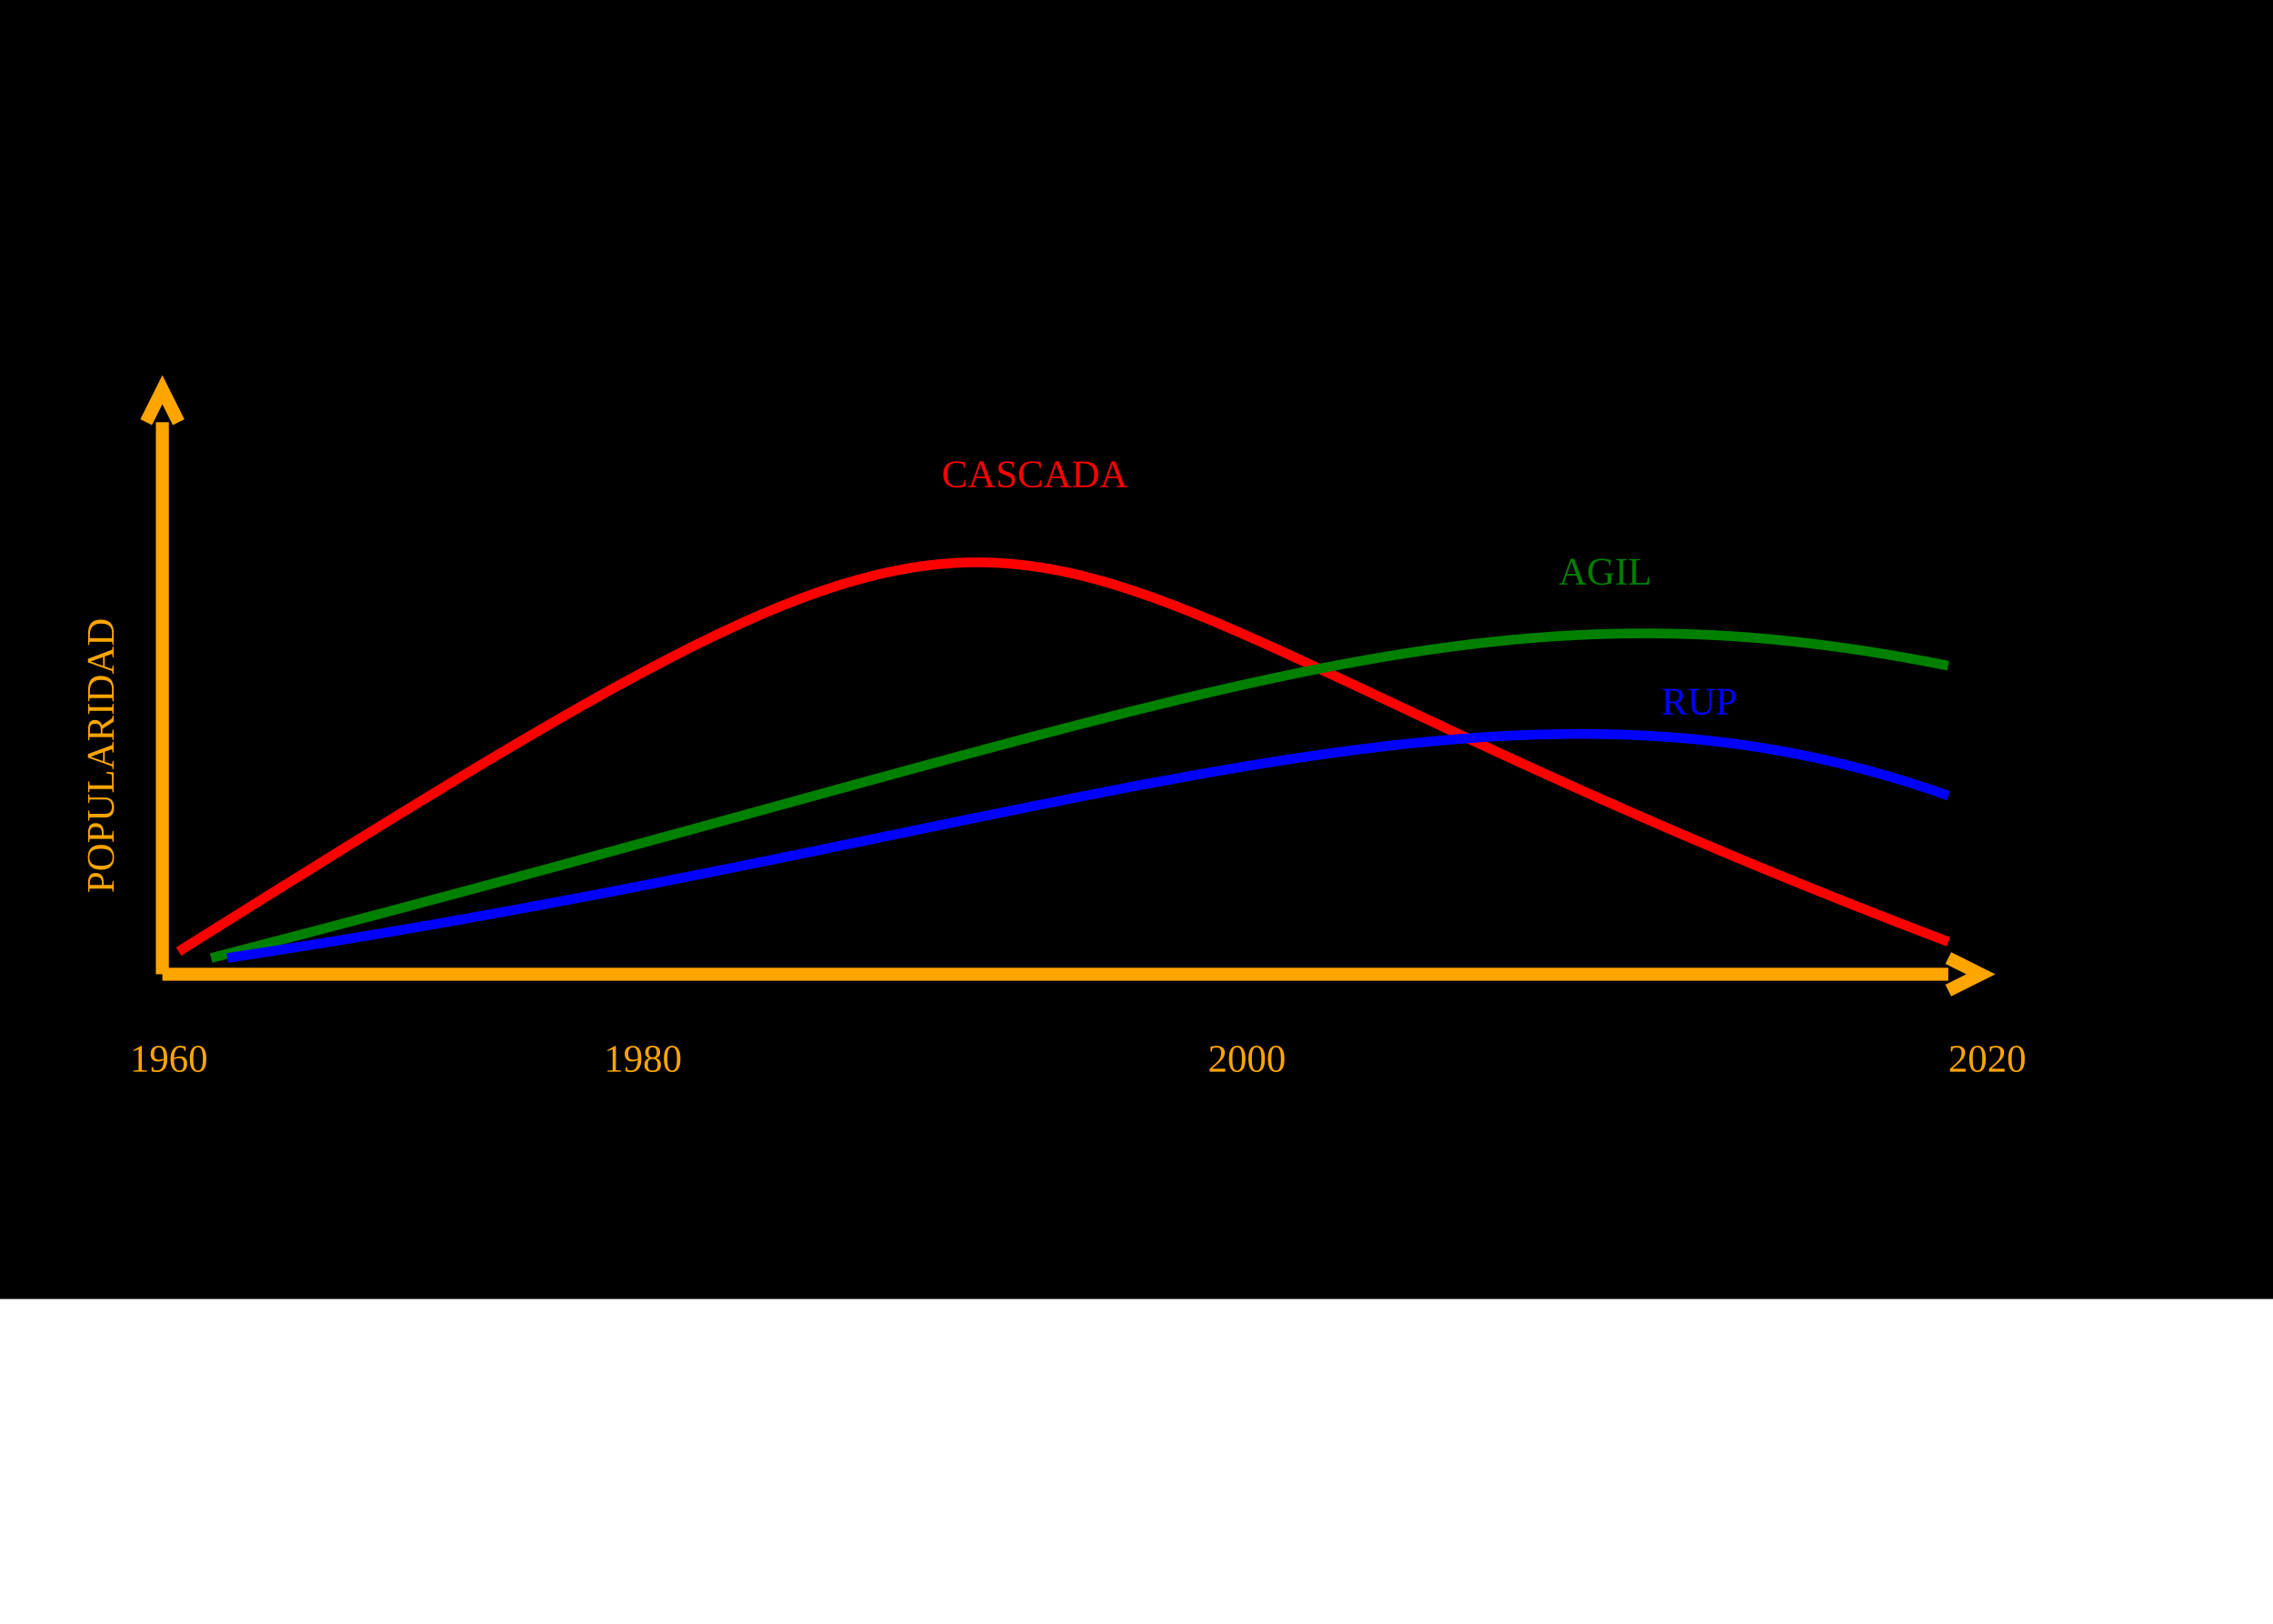
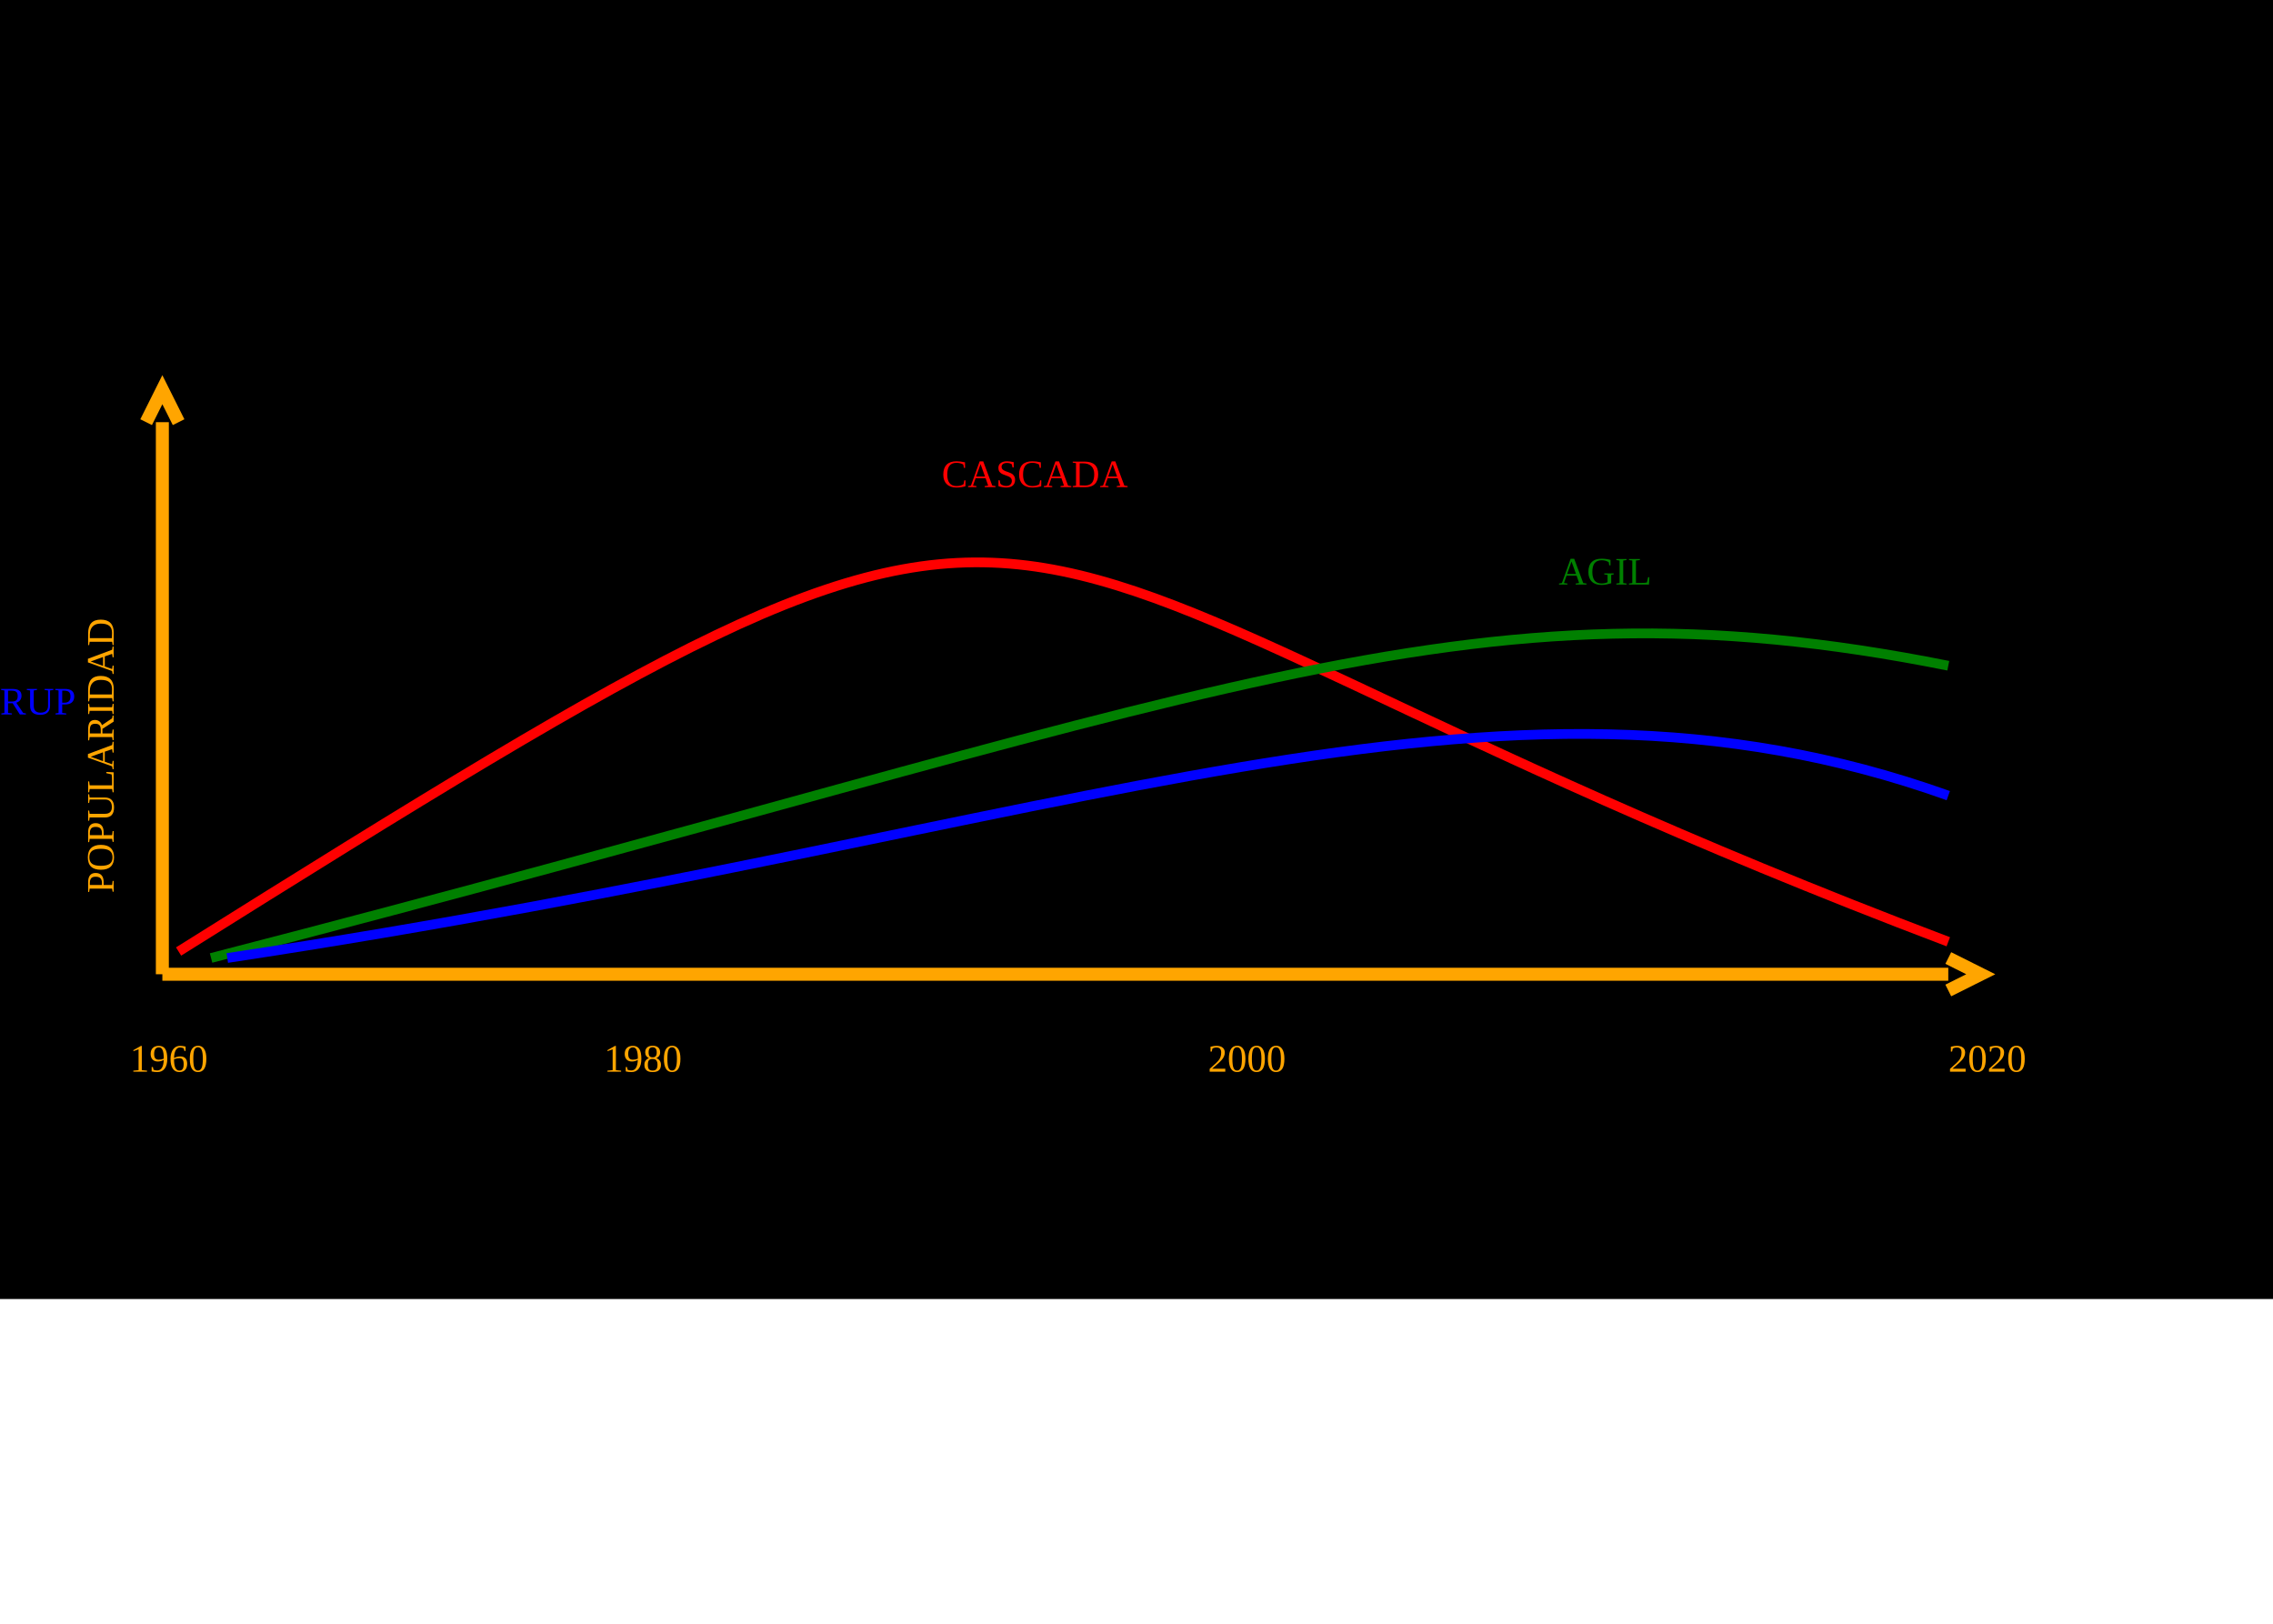
<svg xmlns="http://www.w3.org/2000/svg" version="1.1" width="700" height="500">
  <path d="M0 0 l800 0 l0 400 l-1000 0 z" id="fondo" />
  <line x1="50" y1="130" x2="50" y2="300" stroke="orange" stroke-width="4" />
  <polyline points="45,130 50,120 55,130" fill="none" stroke="orange" stroke-width="4" />
+   <text x="-275" y="35" fill="orange" transform="rotate(-90)">POPULARIDAD</text>
  <line x1="50" y1="300" x2="600" y2="300" stroke="orange" stroke-width="4" />
  <polyline points="600,295 610,300 600,305" fill="none" stroke="orange" stroke-width="4" />
+   <text y="330" fill="orange">
+     <tspan x="40">1960</tspan>
+     <tspan x="186">1980</tspan>
+     <tspan x="372">2000</tspan>
+     <tspan x="600">2020</tspan>
+   </text>
  <path d="M55,293 C355,105 270,165 600,290" stroke="red" stroke-width="3" fill="none" />
+   <text x="290" y="150" fill="red">CASCADA</text>
  <path d="M65,295 C375,215 450,175 600,205" stroke="green" stroke-width="3" fill="none" />
+   <text x="480" y="180" fill="green">AGIL</text>
  <path d="M70,295 C335,255 460,195 600,245" stroke="blue" stroke-width="3" fill="none" />
-   <text x="240" y="240" fill="orange">
-     <tspan x="40" y="330">1960</tspan>
-     <tspan x="186" y="330">1980</tspan>
-     <tspan x="372" y="330">2000</tspan>
-     <tspan x="600" y="330">2020</tspan>
-     <tspan x="290" y="150" fill="red">CASCADA</tspan>
-     <tspan x="480" y="180" fill="green">AGIL</tspan>
-     <tspan x="6O0" y="220" fill="blue">RUP</tspan>
-   </text>
-   <text x="-275" y="35" fill="orange" transform="rotate(-90)">POPULARIDAD</text>
+   <text x="6O0" y="220" fill="blue">RUP</text>
</svg>
